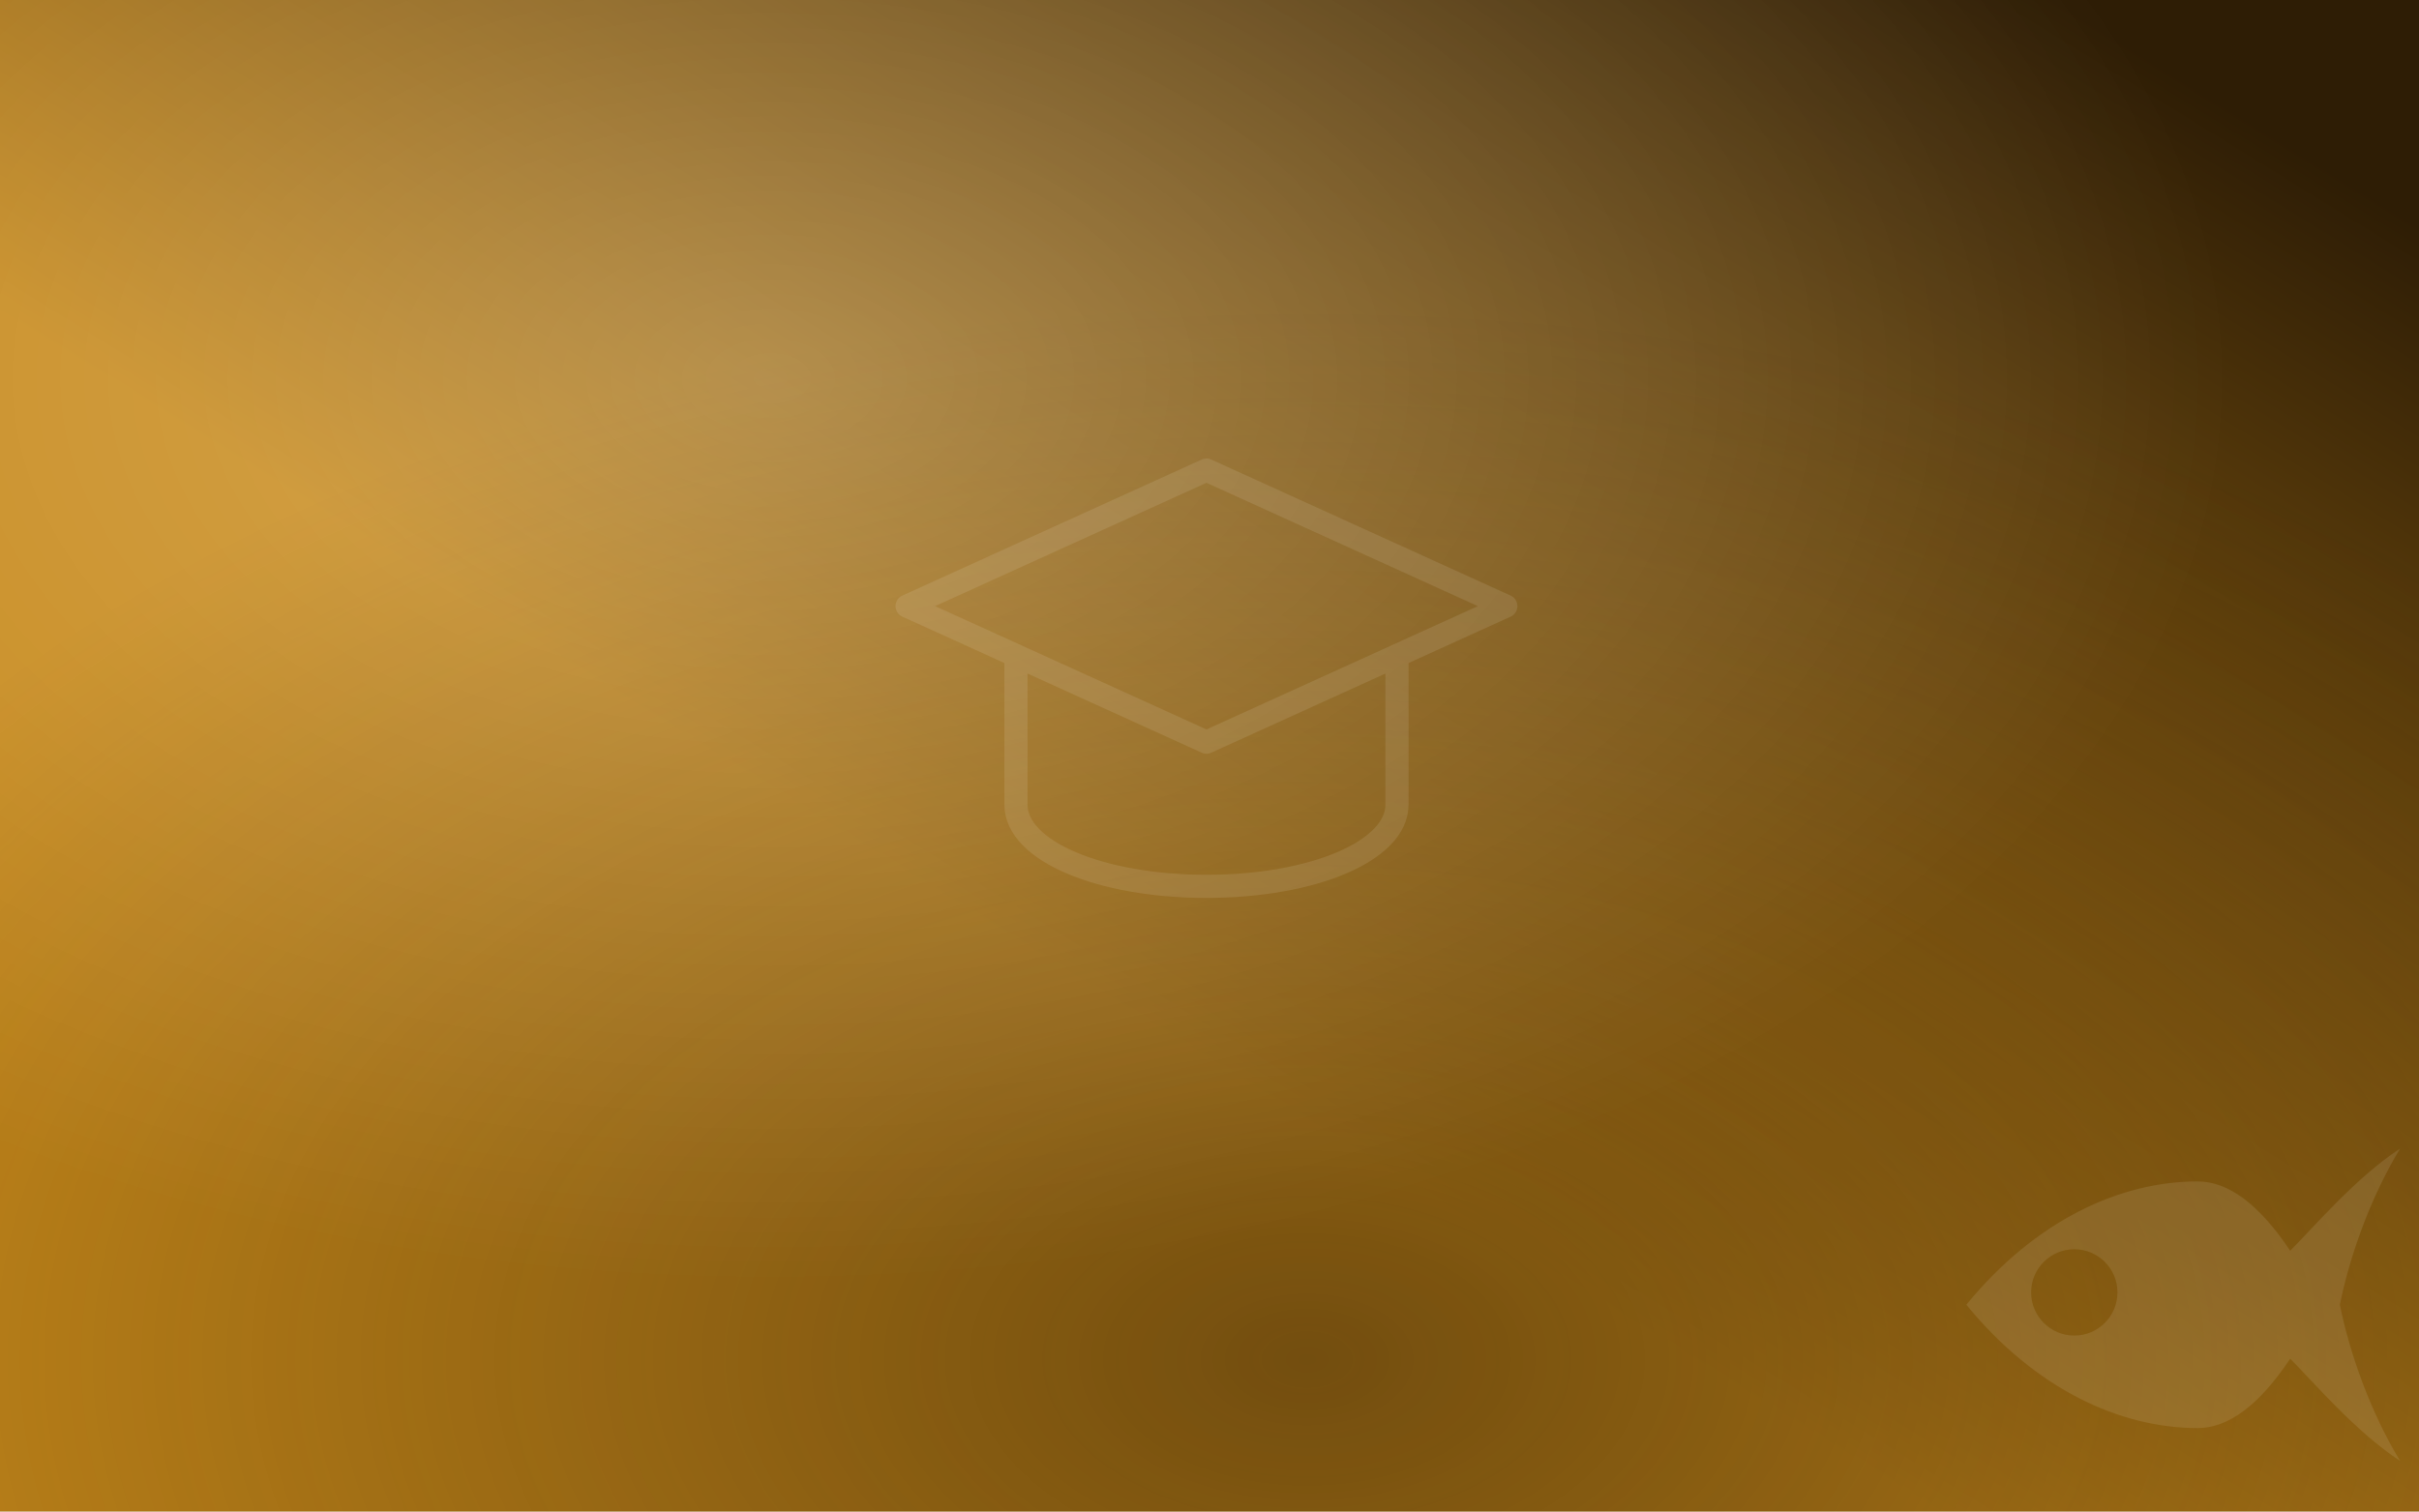
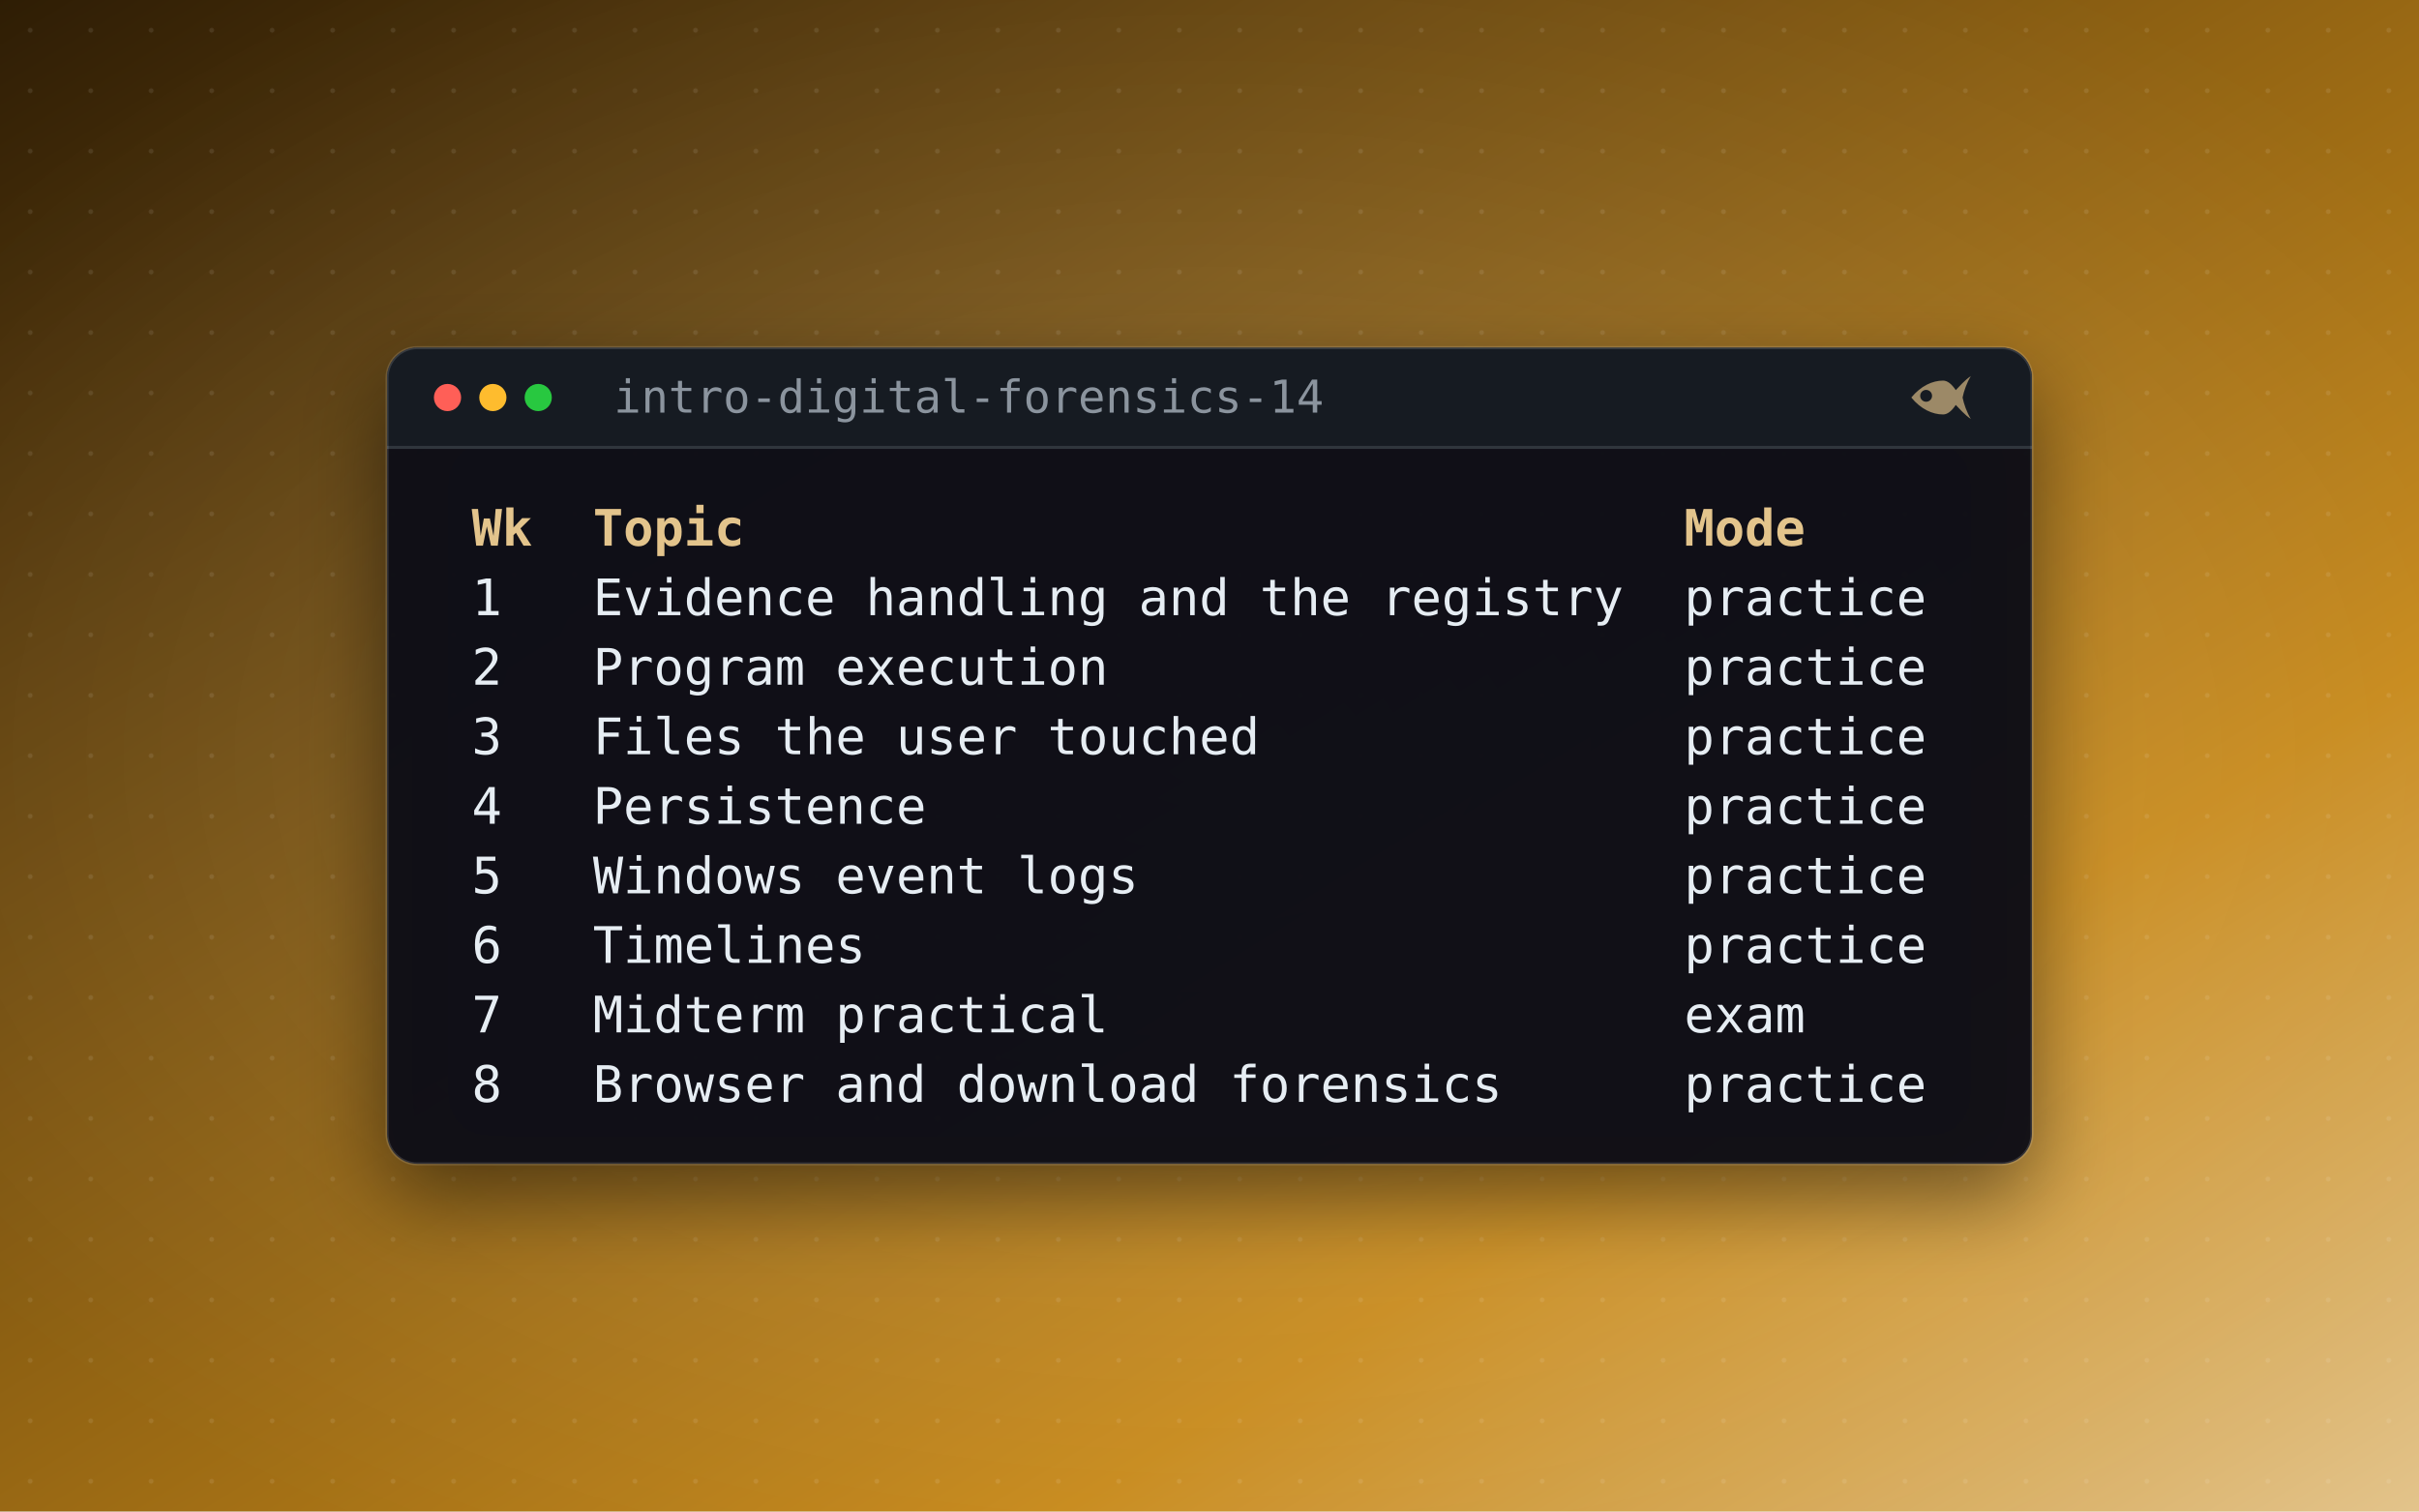
- <svg xmlns="http://www.w3.org/2000/svg" viewBox="0 0 1600 1000" width="1600" height="1000" role="img" aria-label="Red Herrings">
+ <svg xmlns="http://www.w3.org/2000/svg" viewBox="0 0 1600 1000" width="1600" height="1000" role="img" aria-label="intro-digital-forensics-14 output">
  <defs>
-     <linearGradient id="g" x1="0.924" y1="0.076" x2="0.076" y2="0.924">
+     <linearGradient id="g" x1="0" y1="0" x2="1" y2="1">
      <stop offset="0" stop-color="#2e1d05" />
-       <stop offset="0.62" stop-color="#c7891a" />
-       <stop offset="1" stop-color="#c7891a" />
+       <stop offset="0.72" stop-color="#c7891a" />
+       <stop offset="1" stop-color="#e3c48c" />
    </linearGradient>
-     <radialGradient id="glow1" cx="0.32" cy="0.25" r="0.6">
-       <stop offset="0" stop-color="#ffffff" stop-opacity="0.24" />
+     <radialGradient id="glow" cx="0.5" cy="0.5" r="0.62">
+       <stop offset="0" stop-color="#ffffff" stop-opacity="0.16" />
      <stop offset="1" stop-color="#ffffff" stop-opacity="0" />
    </radialGradient>
-     <radialGradient id="glow2" cx="0.54" cy="0.9" r="0.7">
-       <stop offset="0" stop-color="#2e1d05" stop-opacity="0.55" />
-       <stop offset="1" stop-color="#2e1d05" stop-opacity="0" />
-     </radialGradient>
+     <pattern id="dots" width="40" height="40" patternUnits="userSpaceOnUse">
+       <circle cx="20" cy="20" r="1.6" fill="#ffffff" fill-opacity="0.09" />
+     </pattern>
+     <filter id="sh" x="-10%" y="-20%" width="120%" height="150%">
+       <feDropShadow dx="0" dy="22" stdDeviation="28" flood-color="#000000" flood-opacity="0.5" />
+     </filter>
  </defs>
  <rect width="1600" height="1000" fill="url(#g)" />
-   <rect width="1600" height="1000" fill="url(#glow2)" />
-   <g transform="translate(582,257) scale(18)" fill="none" stroke="#ffffff" stroke-width="0.85" stroke-linecap="round" stroke-linejoin="round" opacity="0.10">
-     <path d="M12 3 L23 8 L12 13 L1 8 Z" />
-     <path d="M5 10 V15.3 C5 17 8.1 18.3 12 18.3 C15.9 18.3 19 17 19 15.3 V10" />
+   <rect width="1600" height="1000" fill="url(#dots)" />
+   <rect width="1600" height="1000" fill="url(#glow)" />
+   <rect x="256.0" y="230.0" width="1088.0" height="540.0" rx="20" fill="#0d1117" fill-opacity="0.96" filter="url(#sh)" />
+   <path d="M256.0 296.0V250.0a20 20 0 0 1 20 -20H1324.0a20 20 0 0 1 20 20V296.0Z" fill="#161b22" />
+   <line x1="256.0" y1="296.0" x2="1344.0" y2="296.0" stroke="#30363d" stroke-width="2" />
+   <rect x="256.0" y="230.0" width="1088.0" height="540.0" rx="20" fill="none" stroke="#ffffff" stroke-opacity="0.14" stroke-width="2" />
+   <circle cx="296.0" cy="263.0" r="9" fill="#ff5f57" />
+   <circle cx="326.0" cy="263.0" r="9" fill="#febc2e" />
+   <circle cx="356.0" cy="263.0" r="9" fill="#28c840" />
+   <g transform="translate(1260.0,240.6) scale(0.7)" opacity="0.65">
+     <path fill-rule="evenodd" d="M6 32c9-11 20-16 30-16C40 16 44 19 48 25C51 22 56.5 15.5 62.25 11.75C58.38 18.12 55.69 25.81 54.44 32C55.69 38.19 58.38 45.88 62.25 52.25C56.5 48.5 51 42 48 39C44 45 40 48 36 48c-10 0-21-5-30-16z M20 24.8a5.6 5.6 0 1 0 0 11.2 5.6 5.6 0 1 0 0-11.2z" fill="#e3c48c" />
  </g>
-   <rect width="1600" height="1000" fill="url(#glow1)" />
-   <g transform="translate(1270,700) scale(5.1)" opacity="0.10">
-     <path fill-rule="evenodd" d="M6 32c9-11 20-16 30-16C40 16 44 19 48 25C51 22 56.5 15.5 62.25 11.75C58.38 18.12 55.69 25.81 54.44 32C55.69 38.19 58.38 45.88 62.25 52.25C56.5 48.5 51 42 48 39C44 45 40 48 36 48c-10 0-21-5-30-16z M20 24.8a5.6 5.6 0 1 0 0 11.2 5.6 5.6 0 1 0 0-11.2z" fill="#ffffff" />
+   <g font-family="ui-monospace, SFMono-Regular, Menlo, Consolas, 'DejaVu Sans Mono', monospace">
+     <text x="406.0" y="273.0" font-size="30" fill="#8b949e" xml:space="preserve">intro-digital-forensics-14</text>
+     <g font-size="33.3">
+       <text x="312.0" y="361.0" fill="#e3c48c" font-weight="700" xml:space="preserve">Wk  Topic                               Mode</text>
+       <text x="312.0" y="407.0" fill="#e6edf3" xml:space="preserve">1   Evidence handling and the registry  practice</text>
+       <text x="312.0" y="453.0" fill="#e6edf3" xml:space="preserve">2   Program execution                   practice</text>
+       <text x="312.0" y="499.0" fill="#e6edf3" xml:space="preserve">3   Files the user touched              practice</text>
+       <text x="312.0" y="545.0" fill="#e6edf3" xml:space="preserve">4   Persistence                         practice</text>
+       <text x="312.0" y="591.0" fill="#e6edf3" xml:space="preserve">5   Windows event logs                  practice</text>
+       <text x="312.0" y="637.0" fill="#e6edf3" xml:space="preserve">6   Timelines                           practice</text>
+       <text x="312.0" y="683.0" fill="#e6edf3" xml:space="preserve">7   Midterm practical                   exam</text>
+       <text x="312.0" y="729.0" fill="#e6edf3" xml:space="preserve">8   Browser and download forensics      practice</text>
+     </g>
  </g>
</svg>
